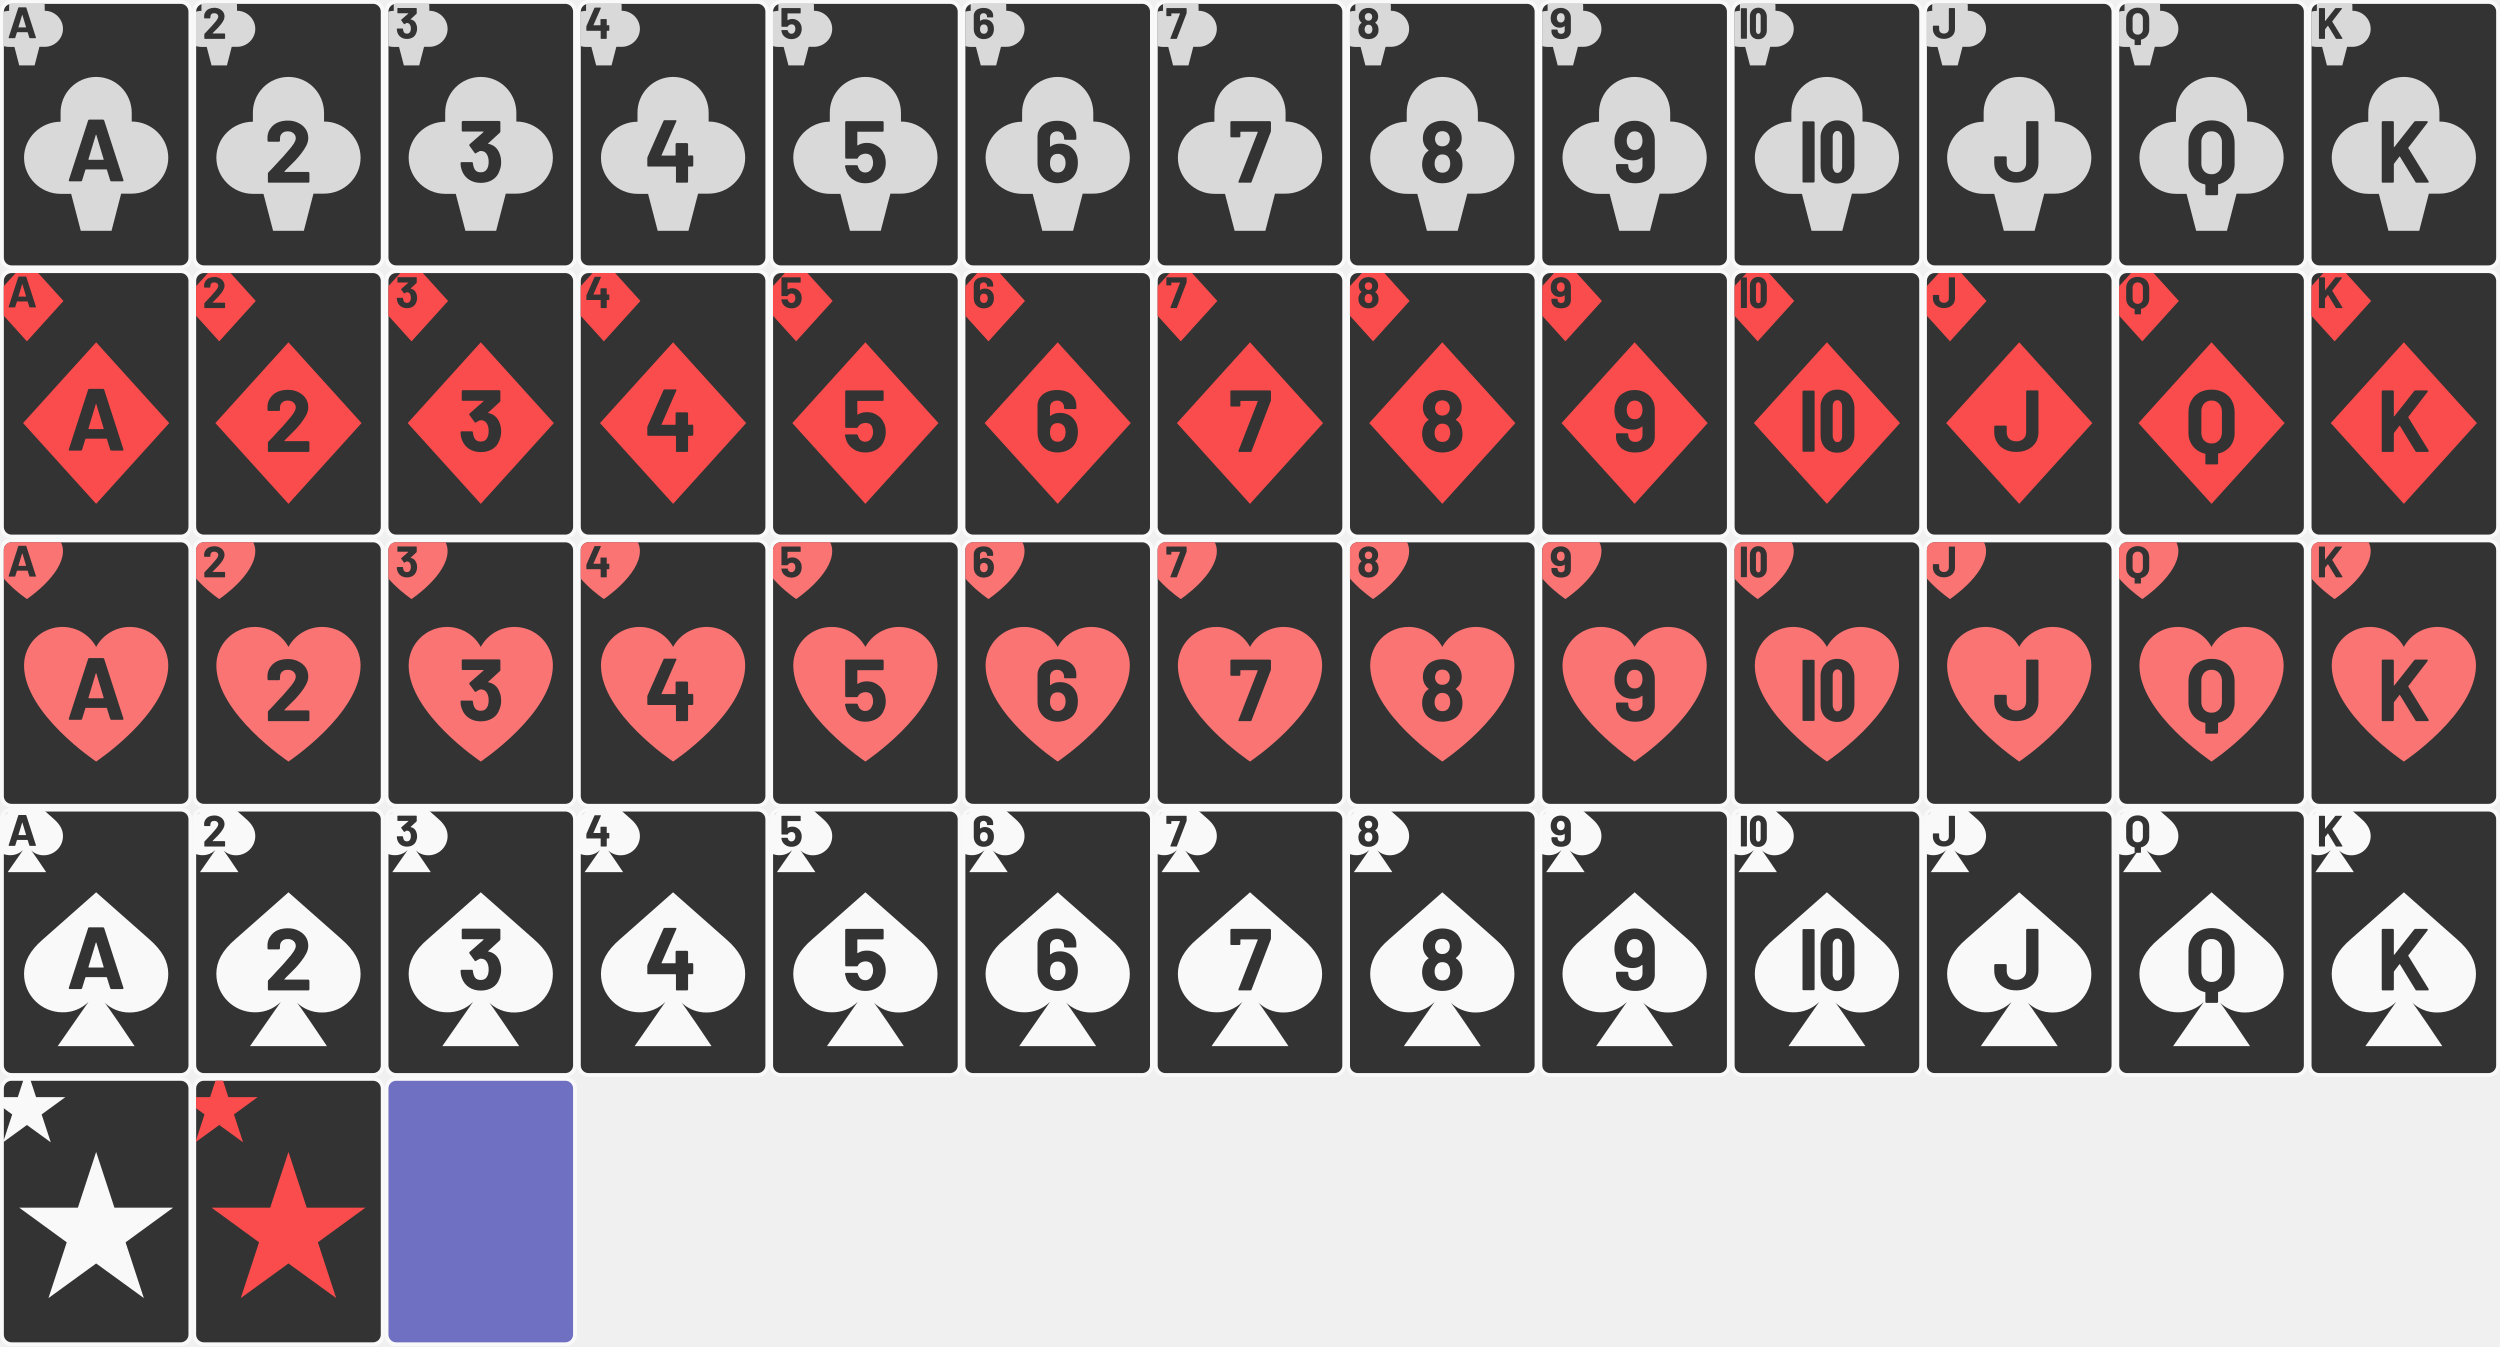
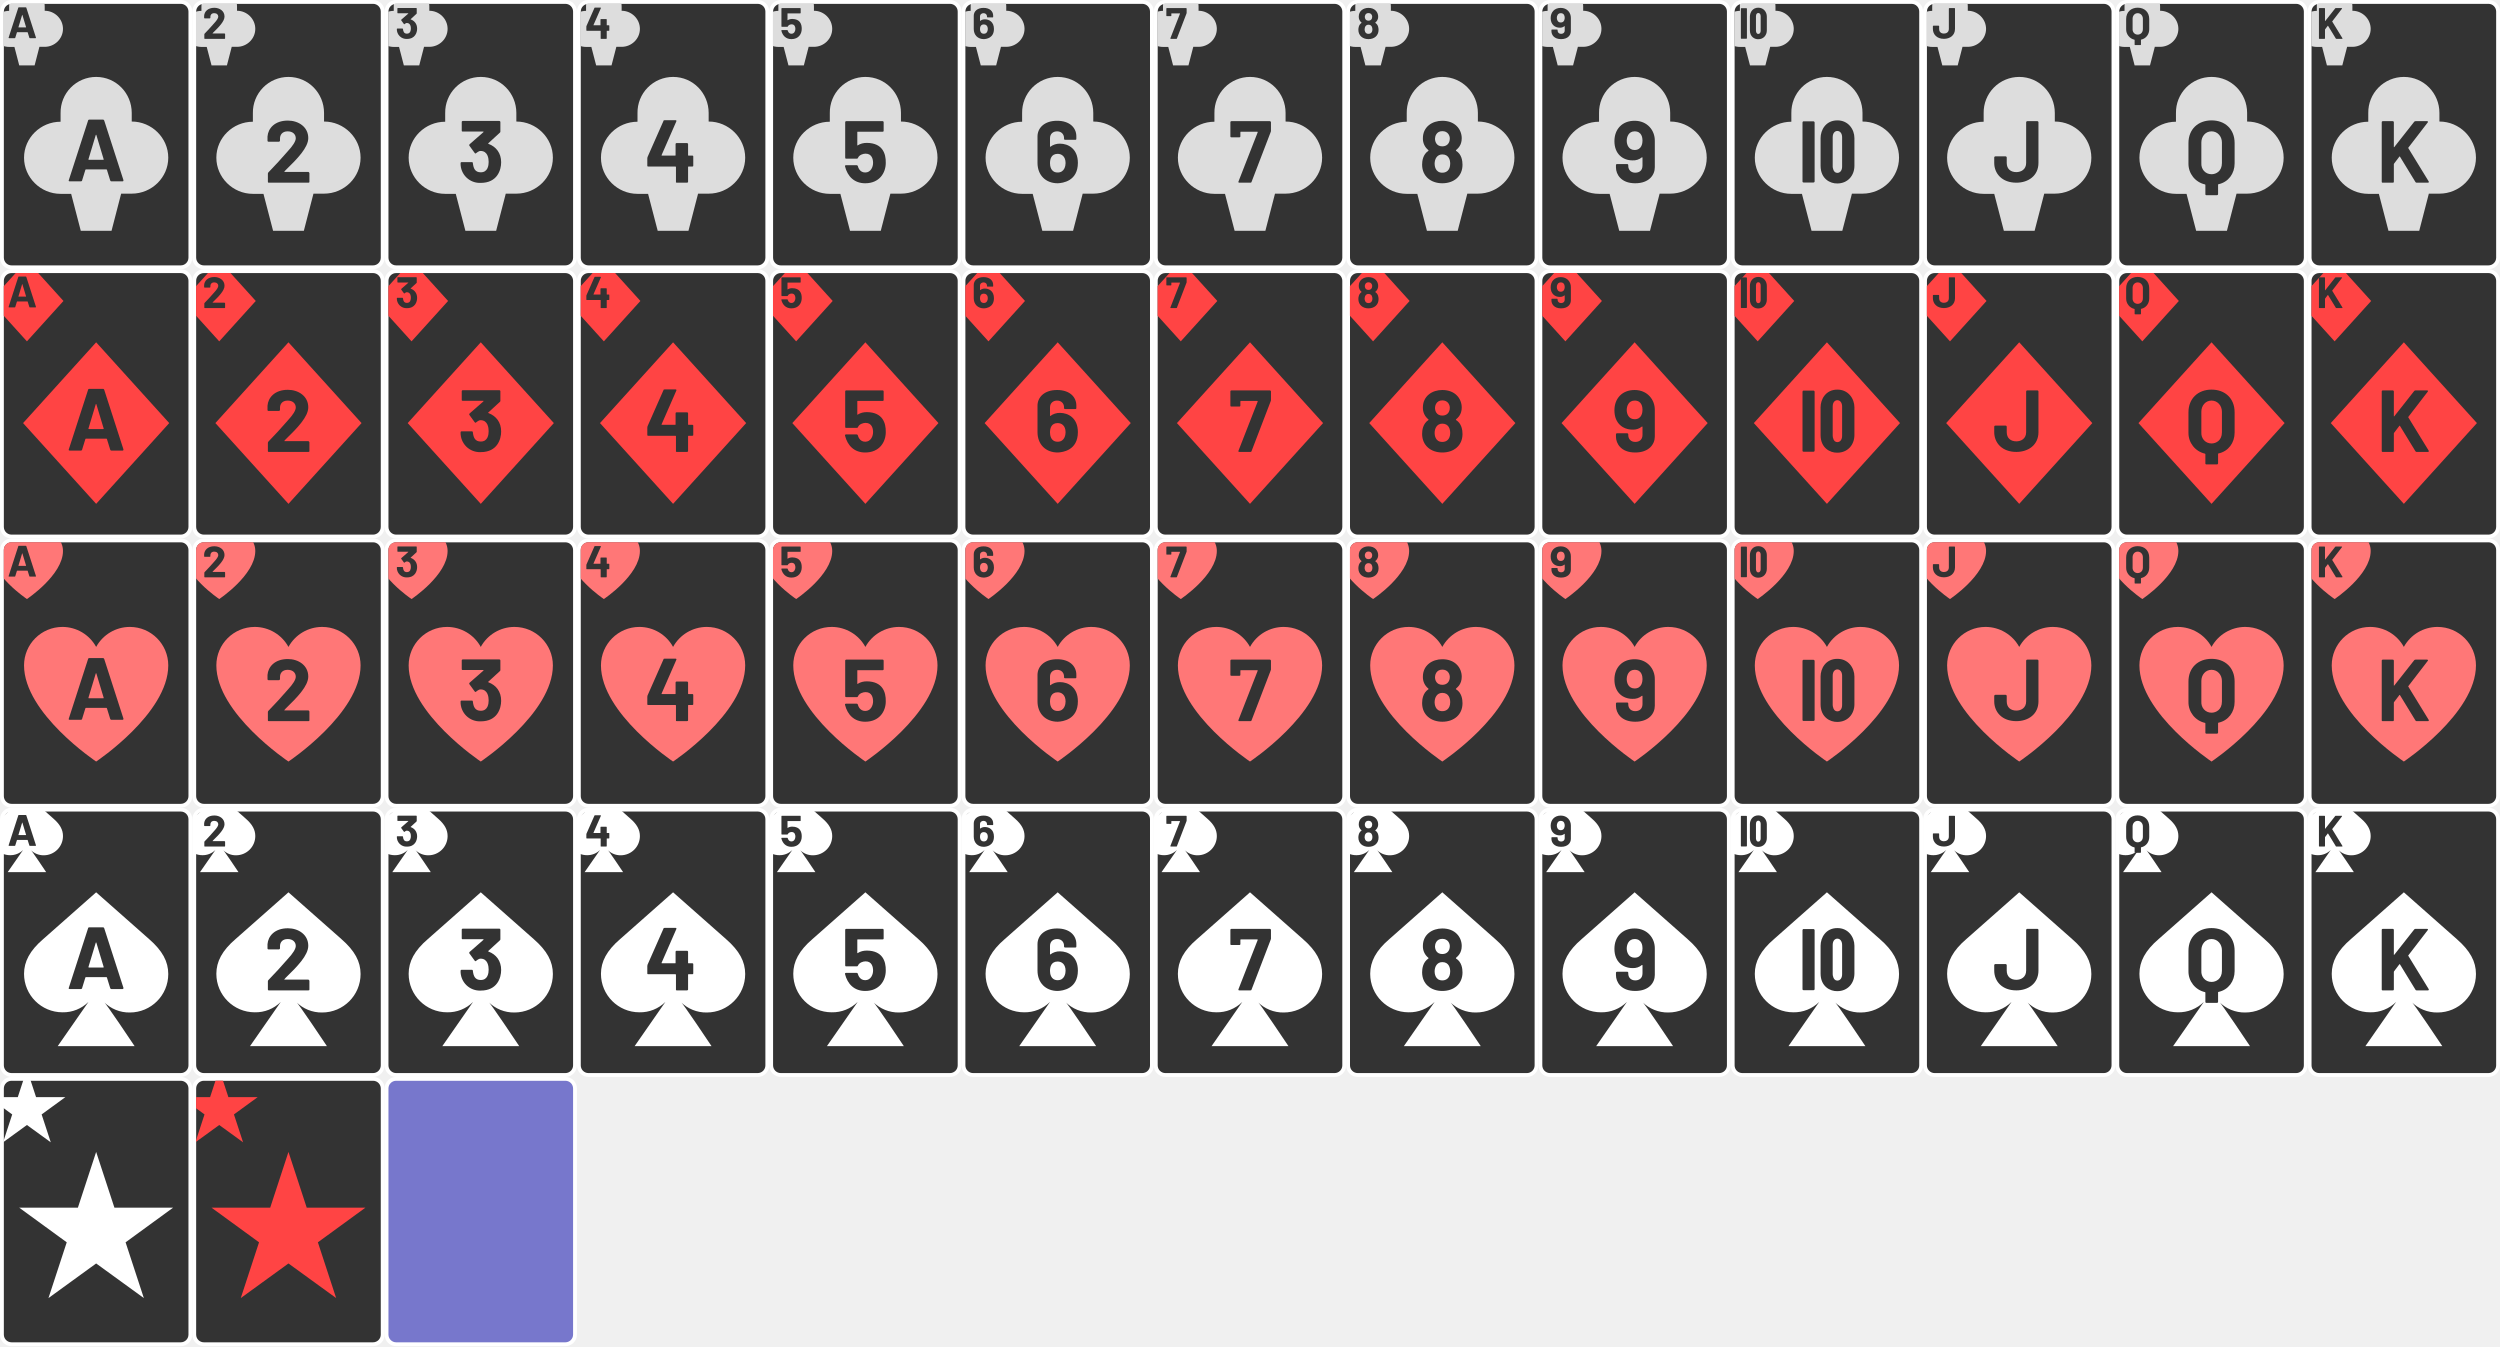
<svg xmlns="http://www.w3.org/2000/svg" xmlns:xlink="http://www.w3.org/1999/xlink" version="1.0" viewBox="0 0 1300 700">
  <defs>
    <clipPath id="cPh">
-       <path transform="translate(-.1 -.1)" d="m34 337a8 8 0 00-8 8v256a8 8 0 008 8h176a8 8 0 008-8v-256a8 8 0 00-8-8z" stroke-width="2" />
+       <path transform="translate(-.1 -.1)" d="M34 337a8 8 0 0 0-8 8v256a8 8 0 0 0 8 8h176a8 8 0 0 0 8-8V345a8 8 0 0 0-8-8z" stroke-width="2" />
    </clipPath>
    <clipPath id="cPd">
-       <path id="p408" transform="translate(-.1 -.1)" d="m34 191a8 8 0 00-8 8v256a8 8 0 008 8h176a8 8 0 008-8v-256a8 8 0 00-8-8z" stroke-width="2" />
+       <path id="p408" transform="translate(-.1 -.1)" d="M34 191a8 8 0 0 0-8 8v256a8 8 0 0 0 8 8h176a8 8 0 0 0 8-8V199a8 8 0 0 0-8-8z" stroke-width="2" />
    </clipPath>
    <clipPath id="cPc">
      <use transform="translate(-.1 -135.1)" xlink:href="#p408" />
    </clipPath>
    <clipPath id="cPs">
      <use transform="matrix(2 0 0 2 22 477)" xlink:href="#card" />
    </clipPath>
    <clipPath id="cPstr">
-       <path transform="translate(-.1 -.1)" d="m134 611a8 8 0 00-8 8v256a8 8 0 008 8h176a8 8 0 008-8v-256a8 8 0 00-8-8z" stroke-width="2" />
+       <path transform="translate(-.1 -.1)" d="M134 611a8 8 0 0 0-8 8v256a8 8 0 0 0 8 8h176a8 8 0 0 0 8-8V619a8 8 0 0 0-8-8z" stroke-width="2" />
    </clipPath>
    <clipPath id="cPstb">
      <use transform="matrix(2 0 0 2 22 607)" xlink:href="#card" />
    </clipPath>
  </defs>
  <g id="back">
-     <rect id="bk" x="201" y="561" width="98" height="138" rx="5" ry="5" fill="#7070c2" stroke="#f9f9f9" stroke-width="2" />
+     <rect id="bk" x="201" y="561" width="98" height="138" rx="5" ry="5" fill="#88d" stroke="#fff" stroke-width="2" style="fill:#77c" />
  </g>
  <g id="joker_black">
    <use transform="translate(0 560)" xlink:href="#card" />
-     <path id="starb" d="M10 628h30.5l9.5-29 9.5 29H90l-24.7 18 9.5 29L50 657l-24.8 18 9.5-29z" fill="#f9f9f9" />
-     <use id="starbS" transform="matrix(.5 0 0 .5 -11 256.5)" clip-path="url(#cPstb)" xlink:href="#starb" />
+     <path id="starb" d="M10 628h30.5l9.5-29 9.5 29H90l-24.7 18 9.5 29L50 657l-24.8 18 9.5-29z" fill="#fff" />
+     <use transform="matrix(.5 0 0 .5 -11 256.5)" clip-path="url(#cPstb)" xlink:href="#starb" />
  </g>
  <g id="joker_red">
    <use transform="translate(100 560)" xlink:href="#card" />
-     <path id="starr" d="M110 628h30.5l9.5-29 9.5 29H190l-24.7 18 9.5 29-24.8-18-24.8 18 9.5-29z" fill="#fa4c4c" />
-     <use id="starrS" transform="matrix(.5 0 0 .5 39 256.5)" clip-path="url(#cPstr)" xlink:href="#starr" />
+     <path id="starr" d="M110 628h30.5l9.5-29 9.5 29H190l-24.7 18 9.5 29-24.8-18-24.8 18 9.5-29z" fill="#f44" />
+     <use transform="matrix(.5 0 0 .5 39 256.5)" clip-path="url(#cPstr)" xlink:href="#starr" />
  </g>
  <g id="club_king">
    <use transform="translate(1200)" xlink:href="#card" />
    <use transform="translate(1200)" xlink:href="#cS" />
    <use transform="translate(1200)" xlink:href="#c" />
-     <path id="iK" d="m1239 95-.4-.1-.1-.4v-31l.1-.3.4-.2h5.2q.3 0 .4.2.2.1.2.3v13h.2l10.4-13.2q.3-.3.7-.3h5.9q.3 0 .4.2v.5l-10 13q-.2.2-.1.3l10.6 17.3v.4q0 .3-.4.3h-5.9q-.5 0-.6-.4l-8-13.1-.1-.1h-.2l-2.8 3.7-.1.3v9q0 .3-.2.5l-.4.1z" fill="#333" />
+     <path id="iK" d="M1239 95c-.5 0-.5-.3-.5-.5v-31c0-.3.3-.5.5-.5h5.2c.4 0 .6.3.6.5v13h.2l10.4-13.2c.2-.2.4-.3.7-.3h5.9c.6 0 .7.4.4.7l-10 13c-.1.1-.2.2-.1.3l10.6 17.3c.3.5-.1.7-.4.7h-5.9a.7.7 0 0 1-.6-.4l-8-13.1c0-.1-.2-.2-.3-.1l-2.8 3.7-.1.3v9c0 .5-.2.6-.6.6z" fill="#333" />
    <use id="iKS" transform="matrix(.5 0 0 .5 586.6 -27.3)" xlink:href="#iK" />
  </g>
  <g id="club_queen">
    <use transform="translate(1100)" xlink:href="#card" />
    <use transform="translate(1100)" xlink:href="#cS" />
    <use transform="translate(1100)" xlink:href="#c" />
-     <path id="iQ" d="m1150 62.6c2.4 0 4.5.5 6.3 1.5s3.2 2.3 4.2 4.1 1.5 3.9 1.5 6.2v10.6a11 11 0 01-2.2 7 10.8 10.8 0 01-6.2 3.8c-.2 0-.2.1-.2.3v4.8c0 .2 0 .3-.2.4a.5.5 0 01-.4.2h-5.5a.6.6 0 01-.4-.2.5.5 0 01-.1-.4v-4.8l-.2-.2a10.9 10.9 0 01-6.3-3.9 11 11 0 01-2.3-7v-10.6c0-2.3.5-4.4 1.5-6.1 1-1.8 2.4-3.2 4.2-4.2 1.9-1 4-1.5 6.3-1.5zm5.4 11.5a6 6 0 00-1.5-4.2 5 5 0 00-3.9-1.6 5 5 0 00-3.9 1.6 6 6 0 00-1.4 4.2v10.7a6 6 0 001.4 4.2 5.1 5.1 0 003.9 1.6 5 5 0 003.9-1.6c1-1 1.5-2.5 1.5-4.2z" fill="#333" />
+     <path id="iQ" d="M1150 62.6c7 0 12 4.5 12 11.8V85c0 5.2-3.2 9.7-8.4 10.8-.2 0-.2.1-.2.3v4.8c0 .4-.3.6-.6.6h-5.5c-.3 0-.6-.3-.5-.6v-4.8l-.2-.2A11 11 0 0 1 1138 85V74.4c0-7.2 5-11.8 12-11.8zm5.4 11.5c0-3.1-2.2-5.8-5.4-5.8s-5.3 2.7-5.3 5.8v10.7c-.2 3.1 2 5.8 5.3 5.8 2.4 0 5.4-1.6 5.4-5.8z" fill="#333" />
    <use id="iQS" transform="matrix(.5 0 0 .5 536.6 -27.3)" xlink:href="#iQ" />
  </g>
  <g id="club_jack">
    <use transform="translate(1e3)" xlink:href="#card" />
    <use transform="translate(1e3)" xlink:href="#cS" />
    <use transform="translate(1e3)" xlink:href="#c" />
-     <path id="iJ" d="m1048.5 95q-3.5 0-6-1.3-2.6-1.3-4-3.6-1.5-2.3-1.5-5.4v-2.9q0-.2.2-.3.1-.2.4-.2h5.3l.4.2q.2.1.2.3v2.9q0 2.2 1.3 3.5 1.4 1.3 3.7 1.3 2.2 0 3.7-1.3 1.4-1.3 1.4-3.5v-21.2q0-.2.2-.3.1-.2.4-.2h5.3q.2 0 .3.2.2.1.2.3v21.2q0 3-1.4 5.4-1.5 2.3-4.1 3.6t-6 1.3z" fill="#333" />
+     <path id="iJ" d="M1048.5 95c-7.4 0-11.5-4.7-11.5-10.3v-2.9c0-.1.2-.5.6-.5h5.3c.3 0 .6.3.6.5v2.9c0 3.2 2.1 4.8 5 4.8 2.5 0 5.1-1.4 5.1-4.8V63.5c0-.1.2-.5.6-.5h5.3c.2 0 .5.3.5.5v21.2c0 6.7-5.3 10.3-11.5 10.3z" fill="#333" />
    <use id="iJs" transform="matrix(.5 0 0 .5 486.6 -27.3)" xlink:href="#iJ" />
  </g>
  <g id="club_10">
    <use transform="translate(900)" xlink:href="#card" />
    <use transform="translate(900)" xlink:href="#cS" />
    <use transform="translate(900)" xlink:href="#c" />
-     <path id="i10" d="m955.4 62.6c-2.6 0-4.7.9-6.3 2.6a9.1 9.1 0 00-2.4 6.6v14.4c0 2.8.8 5 2.4 6.7a8.4 8.4 0 006.3 2.5c1.8 0 3.3-.4 4.6-1.2a7.6 7.6 0 003.1-3.2c.8-1.4 1.2-3 1.2-4.8v-14.4a10 10 0 00-1.3-4.8 7.6 7.6 0 00-3-3.2 9.2 9.2 0 00-4.7-1.2zm-17.6.5a.6.6 0 00-.4.2.5.5 0 00-.1.4v31l.5.2h5.2c.2 0 .3 0 .4-.2a.6.6 0 00.2-.4v-30.6a.4.4 0 00-.2-.4.4.4 0 00-.4-.2h-5.2zm17.6 5c.8 0 1.4.3 1.8 1 .5.5.7 1.3.7 2.3v15.2c0 1-.2 1.8-.7 2.4-.4.6-1 .9-1.8.9s-1.3-.3-1.7-1-.7-1.3-.7-2.3v-15.2c0-1 .2-1.8.7-2.4a2.1 2.1 0 011.7-.9z" fill="#333" />
+     <path id="i10" d="M955.4 62.6c-6 0-8.7 5-8.7 9.2v14.4c0 6.8 5 9.3 8.7 9.2 5.5 0 8.9-4.2 8.9-9.2V71.8c0-4.5-3.2-9.3-9-9.2zm-17.6.5c-.3 0-.5.3-.5.6v30.7c0 .3.3.5.5.5h5.2c.4 0 .6-.3.6-.6V63.7c0-.3-.3-.6-.6-.6zm17.6 5c1.4 0 2.5 1.2 2.5 3.3v15.2c0 2-1 3.3-2.5 3.3-2.1 0-2.4-2.8-2.4-3.3V71.4c0-2.6 1.5-3.3 2.4-3.3z" fill="#333" />
    <use id="i10S" transform="matrix(.5 0 0 .5 436.6 -27.3)" xlink:href="#i10" />
  </g>
  <g id="club_9">
    <use transform="translate(800)" xlink:href="#card" />
    <use transform="translate(800)" xlink:href="#cS" />
    <use transform="translate(800)" xlink:href="#c" />
-     <path id="i9" d="M859.7 68.8q.8 1.9.8 4.5V87q0 2.4-1.3 4.3-1.2 2-3.6 3-2.3 1-5.3 1t-5.2-1q-2.3-1-3.5-3-1.3-1.8-1.3-4.2v-1.3l.1-.3.4-.2h5.3q.3 0 .4.2.2.1.2.3v.5q0 1.5 1 2.5t2.6 1q1.7 0 2.8-1 1-1 1-2.7V82l-.1-.2h-.2q-1.8 1.6-4.9 1.6-2.7 0-4.9-1.2-2.1-1.3-3.4-3.6-1.1-2.2-1.1-5.2 0-2.7 1-4.8 1-2.7 3.6-4.2 2.5-1.6 5.9-1.6 3.5 0 6 1.7 2.6 1.6 3.7 4.4zM850 78q2.4 0 3.4-1.9.7-1.2.7-3 0-1.5-.6-2.8-1-2-3.5-2-2.3 0-3.4 2-.7 1.3-.7 2.9 0 1.7.8 3 1.1 1.8 3.3 1.8z" fill="#333" />
+     <path id="i9" d="M860.5 73.3V87c0 4-3 8.3-10.2 8.3-7.4 0-10-4.7-10-8.2v-1.3c0-.3.3-.5.5-.5h5.3c.4 0 .6.3.6.5v.5c0 2 1.4 3.5 3.6 3.5 2 0 3.8-1 3.8-3.7V82l-.1-.2h-.2a7 7 0 0 1-4.9 1.6c-5 0-9.4-3.3-9.4-10 0-6.2 4-10.6 10.5-10.6 6.6 0 10.6 5 10.5 10.5zM850 78c3.8 0 4.1-3.7 4.1-4.9 0-1.3-.3-4.8-4.1-4.8-3.2 0-4.1 3-4.1 4.9 0 2 1 4.8 4.1 4.8z" fill="#333" />
    <use id="i9S" transform="matrix(.5 0 0 .5 386.6 -27.3)" xlink:href="#i9" />
  </g>
  <g id="club_8">
    <use transform="translate(700)" xlink:href="#card" />
    <use transform="translate(700)" xlink:href="#cS" />
    <use transform="translate(700)" xlink:href="#c" />
-     <path id="i8" d="m759.5 81q1 2 1 4.7t-1.1 4.6q-1.2 2.3-3.6 3.6-2.4 1.4-5.8 1.4-3.1 0-5.6-1.3-2.6-1.3-3.8-3.7-1.1-2.2-1.1-4.7t1-4.6q.8-1.6 2.3-2.6.2-.1 0-.3-1.1-.8-1.9-2.2-1-1.8-1-4 0-3.2 1.8-5.4 1.3-1.8 3.5-2.7 2.2-1 4.8-1 2.8 0 5 1 2 1 3.3 2.7 1.8 2.3 1.8 5.4 0 2.3-1.1 4.2-.8 1.1-1.9 2-.2.1 0 .3 1.5.9 2.4 2.6zm-12.8-10.8q-.5.9-.5 1.9 0 1.3.6 2.3 1 1.7 3.2 1.7t3.3-1.7q.6-1 .6-2.4 0-1-.5-1.9t-1.3-1.4q-1-.5-2.1-.5t-2 .5q-.9.5-1.3 1.5zm6.5 18q.9-1.2.9-3.1 0-1.7-.6-2.8-1-2-3.5-2-2.3 0-3.3 2-.7 1-.7 2.9 0 1.7.8 2.9 1 1.7 3.3 1.7 2.1 0 3.2-1.6z" fill="#333" />
+     <path id="i8" d="M760.5 85.7c0 5.9-4.4 9.6-10.5 9.6-5.9 0-10.5-3.6-10.5-9.7 0-1.9.4-5.3 3.3-7.2v-.3a7.6 7.6 0 0 1-2.9-6.2c0-6 4.9-9.1 10.1-9.1 6.8 0 10.1 4.6 10.1 9.1 0 3.7-2 5.3-3 6.2v.3c3 1.8 3.4 5.3 3.4 7.3zm-14.3-13.6c0 1.6.8 4 3.8 4 2.4 0 3.9-1.6 3.9-4.1 0-1.5-1-3.8-3.9-3.8-3.2 0-3.8 2.9-3.8 3.9zm7.9 13c0-1.7-.6-4.8-4.1-4.8-2.7 0-4 2.3-4 4.9 0 .7.2 4.7 4.1 4.6 1.7 0 4-1 4-4.7z" fill="#333" />
    <use id="i8S" transform="matrix(.5 0 0 .5 336.6 -27.3)" xlink:href="#i8" />
  </g>
  <g id="club_7">
    <use transform="translate(600)" xlink:href="#card" />
    <use transform="translate(600)" xlink:href="#cS" />
    <use transform="translate(600)" xlink:href="#c" />
-     <path id="i7" d="m644.5 95q-.7 0-.5-.6l10-25.6q0-.3-.2-.3h-8.6q-.2 0-.2.3v2q0 .3-.2.5l-.3.1h-4.2l-.4-.1-.1-.4v-7.4l.1-.3.4-.2h20l.4.2q.2.1.2.3v4.7l-.2.6-9.9 25.8q0 .4-.6.4z" fill="#333" />
+     <path id="i7" d="M644.5 95c-.5 0-.6-.2-.5-.6l10-25.6c0-.2 0-.3-.2-.3h-8.6c-.1 0-.2.1-.2.3v2c0 .5-.2.6-.5.6h-4.2c-.5 0-.5-.3-.5-.5v-7.4c0-.3.3-.5.5-.5h20c.3 0 .6.3.6.5v4.7l-.2.6-9.9 25.8c-.1.3-.2.4-.6.4z" fill="#333" />
    <use id="i7S" transform="matrix(.5 0 0 .5 286.6 -27.3)" xlink:href="#i7" />
  </g>
  <g id="club_6">
    <use transform="translate(500)" xlink:href="#card" />
    <use transform="translate(500)" xlink:href="#cS" />
    <use transform="translate(500)" xlink:href="#c" />
-     <path id="i6" d="M559.4 79.5q1.1 2 1.1 5.2 0 2.7-.9 4.8-1.1 2.7-3.6 4.2t-6 1.6q-3.4 0-6-1.6-2.5-1.7-3.7-4.5-.8-2-.8-4.5V71q0-2.4 1.3-4.3t3.6-2.9q2.3-1 5.3-1t5.3 1q2.2 1 3.5 2.9 1.2 1.8 1.2 4.2v1.3l-.1.4-.4.1h-5.3l-.4-.1-.2-.4v-.4q0-1.5-1-2.5t-2.6-1q-1.6 0-2.7 1-1 1-1 2.6v4.4h.2q1.9-1.6 5-1.6 2.7 0 4.8 1.2 2.2 1.3 3.4 3.6zm-6 8.2q.7-1.2.7-2.9 0-1.8-.7-3-1.2-1.8-3.4-1.8-2.4 0-3.4 1.9-.6 1.2-.6 3 0 1.7.6 2.8 1 2 3.4 2t3.4-2z" fill="#333" />
+     <path id="i6" d="M560.5 84.7c0 9.5-7.9 10.5-10.5 10.6-6.2 0-10.5-4.2-10.5-10.6V71c0-4.5 3.6-8.2 10.2-8.2 6.4 0 10 3.5 10 8.1v1.3c0 .5-.3.5-.5.5h-5.3c-.4 0-.6-.2-.6-.5v-.4c0-2-1.4-3.5-3.6-3.5-2 0-3.7 1.2-3.7 3.6v4.4h.2a8 8 0 0 1 5-1.6c4.2 0 9.3 2.6 9.3 10zm-6.4.1c0-3.6-2.2-4.8-4.1-4.8-3.4 0-4 2.8-4 4.9 0 1.2.3 4.8 4 4.8 3.6 0 4.1-3.6 4.1-4.9z" fill="#333" />
    <use id="i6S" transform="matrix(.5 0 0 .5 236.6 -27.3)" xlink:href="#i6" />
  </g>
  <g id="club_5">
    <use transform="translate(400)" xlink:href="#card" />
    <use transform="translate(400)" xlink:href="#cS" />
    <use transform="translate(400)" xlink:href="#c" />
-     <path id="i5" d="m459.9 80.4q.7 2.2.7 4.3 0 2.3-.8 4.2-1 3-3.7 4.7-2.6 1.7-6.2 1.7-3.4 0-6-1.7-2.7-1.7-3.8-4.5l-.7-2.6q0-.6.6-.6h5.5q.5 0 .6.5l.1.5.2.3q.4 1.2 1.3 1.8 1 .7 2.2.7 1.3 0 2.2-.7 1-.7 1.4-2 .5-.8.5-2.3 0-1.3-.4-2.4-.3-1.2-1.3-1.8t-2.2-.6-2.4.6q-1.1.6-1.5 1.5-.1.5-.6.5h-5.6l-.4-.2-.1-.4v-18.4l.1-.3.4-.2h19q.2 0 .3.2.2.1.2.3v4.5l-.2.4-.3.1h-13q-.2 0-.2.2v6.8q0 .3.2.1 2.1-1.3 4.8-1.3 3.2 0 5.5 1.7 2.5 1.6 3.5 4.4z" fill="#333" />
+     <path id="i5" d="M460.6 84.7c0 5.2-3.3 10.6-10.7 10.6-5.7 0-9.2-3.6-10.5-8.8-.1-.4.2-.6.6-.6h5.5c.3 0 .5.2.6.5 0 .1.7 3.3 3.8 3.3 3 0 4.1-3 4.1-5 0-1.7-.5-4.8-3.9-4.8-1.4 0-3.3.7-3.9 2.1-.1.3-.3.5-.6.5H440c-.5 0-.5-.3-.5-.6V63.5c0-.3.3-.5.5-.5h19c.3 0 .5.3.5.5V68c0 .4-.3.5-.5.5h-13c-.1 0-.2 0-.2.2v6.8c0 .2 0 .2.2.1 1.4-.9 3-1.3 4.8-1.3 8.1.1 9.9 5.5 9.8 10.4z" fill="#333" />
    <use id="i5S" transform="matrix(.5 0 0 .5 186.6 -27.3)" xlink:href="#i5" />
  </g>
  <g id="club_4">
    <use transform="translate(300)" xlink:href="#card" />
    <use transform="translate(300)" xlink:href="#cS" />
    <use transform="translate(300)" xlink:href="#c" />
-     <path id="i4" d="M360 80.8q.2 0 .3.2l.2.4v4.7l-.2.4-.4.1h-2l-.1.3v7.5q0 .3-.2.5l-.4.1H352l-.5-.1v-8q0-.3-.3-.3h-14l-.5-.1-.1-.4v-3.7l.1-.7 8.3-18.8q.1-.4.6-.4h5.7q.3 0 .4.2.2.1 0 .4L344 80.7v.2q0 .2.1 0h7q.2 0 .2-.2V75l.1-.4q.2-.2.5-.2h5.3l.4.2q.2.1.2.3v5.8q0 .2.2.2z" fill="#333" />
+     <path id="i4" d="M360 80.9c.3 0 .5.2.5.5v4.7c0 .5-.3.5-.6.5h-2l-.1.3v7.5c0 .2 0 .4-.2.5l-.4.1H352l-.5-.1v-8c0-.2-.1-.3-.3-.3h-14c-.6 0-.6-.2-.6-.5v-3.7l.1-.7 8.3-18.8c0-.3.3-.4.6-.4h5.7c.2 0 .6.1.4.6L344 80.7l.1.2h7c.1 0 .2 0 .2-.2V75c0-.5.3-.6.6-.6h5.3c.4 0 .6.3.6.5v5.8c0 .1 0 .2.2.2z" fill="#333" />
    <use id="i4S" transform="matrix(.5 0 0 .5 136.6 -27.3)" xlink:href="#i4" />
  </g>
  <g id="club_3">
    <use transform="translate(200)" xlink:href="#card" />
    <use transform="translate(200)" xlink:href="#cS" />
    <use transform="translate(200)" xlink:href="#c" />
-     <path id="i3" d="m259.6 79.5q1 2.1 1 4.9 0 2.4-.9 4.5-1 3-3.6 4.6t-6.1 1.6-6.1-1.7-3.7-4.7q-.7-1.8-.7-3.8 0-.6.5-.6h5.4q.5 0 .5.6.2 1.5.5 2.2.4 1.2 1.3 1.9 1 .6 2.3.6 2.5 0 3.5-2.2.6-1.4.6-3.2 0-2.1-.7-3.5-1-2.2-3.5-2.2-.5 0-1 .4-.6.2-1.4.8l-.3.1q-.3 0-.4-.3l-2.7-3.7-.1-.4.2-.4 7.2-6.3q.1-.1 0-.2v-.1h-10.8l-.4-.1-.1-.5v-4.4l.1-.3.4-.2h19l.4.2q.2 0 .2.3v5q0 .4-.4.7l-6 5.5v.2h.2q4 .8 5.7 4.8z" fill="#333" />
+     <path id="i3" d="M260.6 84.4c0 4-2 10.7-10.6 10.7a10 10 0 0 1-10.5-10.2c0-.4.2-.6.5-.6h5.4c.3 0 .5.2.5.6.3 2.6 1.1 4.7 4.1 4.7 3.7 0 4.1-3.6 4.1-5.4 0-1.7-.4-5.7-4.2-5.7-1.1 0-2 1-2.4 1.2-.3.3-.6 0-.7-.2l-2.7-3.7c-.2-.3-.1-.6.1-.8l7.2-6.3v-.3h-10.8c-.5 0-.5-.2-.5-.6v-4.4c0-.3.3-.5.5-.5h19c.4 0 .6.3.6.5v5c0 .3-.1.5-.4.7l-6 5.5.2.2c4 1.5 6.6 4.8 6.6 9.6z" fill="#333" />
    <use id="i3S" transform="matrix(.5 0 0 .5 86.6 -27.3)" xlink:href="#i3" />
  </g>
  <g id="club_2">
    <use transform="translate(100)" xlink:href="#card" />
    <use transform="translate(100)" xlink:href="#cS" />
    <use transform="translate(100)" xlink:href="#c" />
-     <path id="i2" d="m147.9 89.2q-.1.1 0 .2t.1 0h12.3q.3 0 .4.3.2.1.2.3v4.5l-.2.4-.4.1h-20.5l-.4-.1-.1-.4v-4.2q0-.4.3-.7 2.2-2.2 4.5-4.8l3-3.2 2.5-2.9q4.2-4.6 4.2-6.8 0-1.6-1.2-2.6-1.1-1-3-1t-2.9 1q-1.1 1-1.1 2.7v1.1q0 .3-.2.4-.1.2-.4.2h-5.3l-.4-.1q-.2-.2-.2-.5v-2.1q.2-2.5 1.6-4.3 1.4-2 3.7-3 2.4-1 5.3-1 3.2 0 5.6 1.3 2.4 1.2 3.7 3.2t1.3 4.6q0 1.9-1 3.9t-2.8 4.3q-1.4 1.8-3 3.5t-5 5z" fill="#333" />
+     <path id="i2" d="M147.9 89.2c-.2.2 0 .2.1.2h12.3c.3 0 .6.5.6.6v4.5c0 .5-.3.5-.6.5h-20.5c-.5 0-.5-.3-.5-.5v-4.2c0-.3.1-.5.3-.7 3.4-3.5 6.8-7.2 10-10.9 2.8-3 4.2-5.3 4.2-6.8 0-2-1.5-3.6-4.2-3.6-2.9 0-4 1.9-4 3.7v1.1c0 .3-.3.6-.6.6h-5.3c-.5 0-.6-.3-.6-.6V71c.3-4.2 3.7-8.3 10.6-8.3 5.5 0 10.6 3.3 10.6 9.1 0 4.9-5.6 10.7-11.8 16.7z" fill="#333" />
    <use id="i2S" transform="matrix(.5 0 0 .5 36.6 -27.3)" xlink:href="#i2" />
  </g>
  <g id="club_1">
-     <rect id="card" x="1" y="1" width="98" height="138" rx="5" ry="5" fill="#333" stroke="#f9f9f9" stroke-width="2" />
-     <path id="c" d="M50 40a18.5 18.5 0 0 0-18.5 18.8v4.5c-10.4 0-19 8.4-19 18.7s8.6 18.8 19 18.8H37l5 19.2h16l5-19.3h5.5c10.4 0 19-8.4 19-18.7s-8.6-18.8-19-18.8v-4.5C68.5 48.5 60.4 40 50 40z" fill="#d9d9d9" />
+     <rect id="card" x="1" y="1" width="98" height="138" rx="5" ry="5" fill="#333" stroke="#fff" stroke-width="2" />
+     <path id="c" d="M50 40a18.5 18.5 0 0 0-18.5 18.8v4.5c-10.4 0-19 8.4-19 18.7s8.6 18.8 19 18.8H37l5 19.2h16l5-19.3h5.5c10.4 0 19-8.4 19-18.7s-8.6-18.8-19-18.8v-4.5C68.5 48.5 60.4 40 50 40z" fill="#ddd" />
    <use id="cS" transform="matrix(.5 0 0 .5 -11 -26)" clip-path="url(#cPc)" xlink:href="#c" />
-     <path id="iA" d="M57.9 94.3c-.3 0-.5-.2-.6-.5l-1.7-5.5-.2-.2H44.6l-.2.2-1.7 5.5c0 .3-.3.5-.6.5h-5.8a.6.6 0 0 1-.5-.2v-.5l10-30.9c0-.3.3-.5.6-.5h7.2c.3 0 .5.2.6.5l10 31a.5.5 0 0 1 0 .1c0 .3-.1.5-.4.5zM46 82.8c0 .2 0 .3.2.3h7.5c.2 0 .3-.1.2-.3l-3.8-12.6c0-.1-.1-.2-.2-.1l-.1.1z" fill="#333" />
+     <path id="iA" d="M57.9 94.3c-.3 0-.5-.2-.6-.5l-1.7-5.5-.2-.2H44.6l-.2.2-1.7 5.5c0 .3-.3.5-.6.5h-5.8c-.6 0-.7-.3-.5-.7l10-30.9c0-.3.3-.5.6-.5h7.2c.3 0 .5.2.6.5l10 31c0 .1 0 .6-.4.6h-5.9zM46 82.8c0 .2 0 .3.2.3h7.5c.2 0 .3-.1.2-.3l-3.8-12.6c0-.1-.1-.2-.2-.1l-.1.1z" fill="#333" />
    <use id="iAS" transform="matrix(.5 0 0 .5 -13.4 -27.3)" xlink:href="#iA" />
  </g>
  <g id="diamond_king">
    <use transform="translate(1200 140)" xlink:href="#card" />
    <use transform="translate(1200)" xlink:href="#d" />
    <use transform="translate(1200)" xlink:href="#dS" />
    <use transform="translate(0 140)" xlink:href="#iK" />
    <use transform="translate(0 140)" xlink:href="#iKS" />
  </g>
  <g id="diamond_queen">
    <use transform="translate(1100 140)" xlink:href="#card" />
    <use transform="translate(1100)" xlink:href="#d" />
    <use transform="translate(1100)" xlink:href="#dS" />
    <use transform="translate(0 140)" xlink:href="#iQ" />
    <use transform="translate(0 140)" xlink:href="#iQS" />
  </g>
  <g id="diamond_jack">
    <use transform="translate(1e3 140)" xlink:href="#card" />
    <use transform="translate(1e3)" xlink:href="#d" />
    <use transform="translate(1e3)" xlink:href="#dS" />
    <use transform="translate(0 140)" xlink:href="#iJ" />
    <use transform="translate(0 140)" xlink:href="#iJs" />
  </g>
  <g id="diamond_10">
    <use transform="translate(900 140)" xlink:href="#card" />
    <use transform="translate(900)" xlink:href="#d" />
    <use transform="translate(900)" xlink:href="#dS" />
    <use transform="translate(0 140)" xlink:href="#i10" />
    <use transform="translate(0 140)" xlink:href="#i10S" />
  </g>
  <g id="diamond_9">
    <use transform="translate(800 140)" xlink:href="#card" />
    <use transform="translate(800)" xlink:href="#d" />
    <use transform="translate(800)" xlink:href="#dS" />
    <use transform="translate(0 140)" xlink:href="#i9" />
    <use transform="translate(0 140)" xlink:href="#i9S" />
  </g>
  <g id="diamond_8">
    <use transform="translate(700 140)" xlink:href="#card" />
    <use transform="translate(700)" xlink:href="#d" />
    <use transform="translate(700)" xlink:href="#dS" />
    <use transform="translate(0 140)" xlink:href="#i8" />
    <use transform="translate(0 140)" xlink:href="#i8S" />
  </g>
  <g id="diamond_7">
    <use transform="translate(600 140)" xlink:href="#card" />
    <use transform="translate(600)" xlink:href="#d" />
    <use transform="translate(600)" xlink:href="#dS" />
    <use transform="translate(0 140)" xlink:href="#i7" />
    <use transform="translate(0 140)" xlink:href="#i7S" />
  </g>
  <g id="diamond_6">
    <use transform="translate(500 140)" xlink:href="#card" />
    <use transform="translate(500)" xlink:href="#d" />
    <use transform="translate(500)" xlink:href="#dS" />
    <use transform="translate(0 140)" xlink:href="#i6" />
    <use transform="translate(0 140)" xlink:href="#i6S" />
  </g>
  <g id="diamond_5">
    <use transform="translate(400 140)" xlink:href="#card" />
    <use transform="translate(400)" xlink:href="#d" />
    <use transform="translate(400)" xlink:href="#dS" />
    <use transform="translate(0 140)" xlink:href="#i5" />
    <use transform="translate(0 140)" xlink:href="#i5S" />
  </g>
  <g id="diamond_4">
    <use transform="translate(300 140)" xlink:href="#card" />
    <use transform="translate(300)" xlink:href="#d" />
    <use transform="translate(300)" xlink:href="#dS" />
    <use transform="translate(0 140)" xlink:href="#i4" />
    <use transform="translate(0 140)" xlink:href="#i4S" />
  </g>
  <g id="diamond_3">
    <use transform="translate(200 140)" xlink:href="#card" />
    <use transform="translate(200)" xlink:href="#d" />
    <use transform="translate(200)" xlink:href="#dS" />
    <use transform="translate(0 140)" xlink:href="#i3" />
    <use transform="translate(0 140)" xlink:href="#i3S" />
  </g>
  <g id="diamond_2">
    <use transform="translate(100 140)" xlink:href="#card" />
    <use transform="translate(100)" xlink:href="#d" />
    <use transform="translate(100)" xlink:href="#dS" />
    <use transform="translate(0 140)" xlink:href="#i2" />
    <use transform="translate(0 140)" xlink:href="#i2S" />
  </g>
  <g id="diamond_1">
    <use transform="translate(0 140)" xlink:href="#card" />
-     <path id="d" d="m50 178 38 42-38 42-38-42z" fill="#fa4c4c" />
+     <path id="d" d="m50 178 38 42-38 42-38-42z" fill="#f44" />
    <use id="dS" transform="matrix(.5 0 0 .5 -11 46.5)" clip-path="url(#cPd)" xlink:href="#d" />
    <use transform="translate(0 140)" xlink:href="#iA" />
    <use transform="translate(0 140)" xlink:href="#iAS" />
  </g>
  <g id="heart_king">
    <use transform="translate(1200 280)" xlink:href="#card" />
    <use transform="translate(1200)" xlink:href="#h" />
    <use transform="translate(1200)" xlink:href="#hS" />
    <use transform="translate(0 280)" xlink:href="#iK" />
    <use transform="translate(0 280)" xlink:href="#iKS" />
  </g>
  <g id="heart_queen">
    <use transform="translate(1100 280)" xlink:href="#card" />
    <use transform="translate(1100)" xlink:href="#h" />
    <use transform="translate(1100)" xlink:href="#hS" />
    <use transform="translate(0 280)" xlink:href="#iQ" />
    <use transform="translate(0 280)" xlink:href="#iQS" />
  </g>
  <g id="heart_jack">
    <use transform="translate(1e3 280)" xlink:href="#card" />
    <use transform="translate(1e3)" xlink:href="#h" />
    <use transform="translate(1e3)" xlink:href="#hS" />
    <use transform="translate(0 280)" xlink:href="#iJ" />
    <use transform="translate(0 280)" xlink:href="#iJs" />
  </g>
  <g id="heart_10">
    <use transform="translate(900 280)" xlink:href="#card" />
    <use transform="translate(900)" xlink:href="#h" />
    <use transform="translate(900)" xlink:href="#hS" />
    <use transform="translate(0 280)" xlink:href="#i10" />
    <use transform="translate(0 280)" xlink:href="#i10S" />
  </g>
  <g id="heart_9">
    <use transform="translate(800 280)" xlink:href="#card" />
    <use transform="translate(800)" xlink:href="#h" />
    <use transform="translate(800)" xlink:href="#hS" />
    <use transform="translate(0 280)" xlink:href="#i9" />
    <use transform="translate(0 280)" xlink:href="#i9S" />
  </g>
  <g id="heart_8">
    <use transform="translate(700 280)" xlink:href="#card" />
    <use transform="translate(700)" xlink:href="#h" />
    <use transform="translate(700)" xlink:href="#hS" />
    <use transform="translate(0 280)" xlink:href="#i8" />
    <use transform="translate(0 280)" xlink:href="#i8S" />
  </g>
  <g id="heart_7">
    <use transform="translate(600 280)" xlink:href="#card" />
    <use transform="translate(600)" xlink:href="#h" />
    <use transform="translate(600)" xlink:href="#hS" />
    <use transform="translate(0 280)" xlink:href="#i7" />
    <use transform="translate(0 280)" xlink:href="#i7S" />
  </g>
  <g id="heart_6">
    <use transform="translate(500 280)" xlink:href="#card" />
    <use transform="translate(500)" xlink:href="#h" />
    <use transform="translate(500)" xlink:href="#hS" />
    <use transform="translate(0 280)" xlink:href="#i6" />
    <use transform="translate(0 280)" xlink:href="#i6S" />
  </g>
  <g id="heart_5">
    <use transform="translate(400 280)" xlink:href="#card" />
    <use transform="translate(400)" xlink:href="#h" />
    <use transform="translate(400)" xlink:href="#hS" />
    <use transform="translate(0 280)" xlink:href="#i5" />
    <use transform="translate(0 280)" xlink:href="#i5S" />
  </g>
  <g id="heart_4">
    <use transform="translate(300 280)" xlink:href="#card" />
    <use transform="translate(300)" xlink:href="#h" />
    <use transform="translate(300)" xlink:href="#hS" />
    <use transform="translate(0 280)" xlink:href="#i4" />
    <use transform="translate(0 280)" xlink:href="#i4S" />
  </g>
  <g id="heart_3">
    <use transform="translate(200 280)" xlink:href="#card" />
    <use transform="translate(200)" xlink:href="#h" />
    <use transform="translate(200)" xlink:href="#hS" />
    <use transform="translate(0 280)" xlink:href="#i3" />
    <use transform="translate(0 280)" xlink:href="#i3S" />
  </g>
  <g id="heart_2">
    <use transform="translate(100 280)" xlink:href="#card" />
    <use transform="translate(100)" xlink:href="#h" />
    <use transform="translate(100)" xlink:href="#hS" />
    <use transform="translate(0 280)" xlink:href="#i2" />
    <use transform="translate(0 280)" xlink:href="#i2S" />
  </g>
  <g id="heart_1">
    <use transform="translate(0 280)" xlink:href="#card" />
-     <path id="h" d="m32.5 326a20 20 0 00-20 20c0 25 37.5 50 37.5 50s37.5-25 37.5-50a20 20 0 00-20-20 20 20 0 00-17.5 10.4 20 20 0 00-17.5-10.4z" fill="#fb7474" />
+     <path id="h" d="M32.5 326a20 20 0 0 0-20 20c0 25 37.5 50 37.5 50s37.5-25 37.5-50a20 20 0 0 0-20-20A20 20 0 0 0 50 336.4 20 20 0 0 0 32.5 326z" fill="#f77" />
    <use id="hS" transform="matrix(.5 0 0 .5 -11 113.5)" clip-path="url(#cPh)" xlink:href="#h" />
    <use transform="translate(0 280)" xlink:href="#iA" />
    <use transform="translate(0 280)" xlink:href="#iAS" />
  </g>
  <g id="spade_king">
    <use transform="translate(1200 420)" xlink:href="#card" />
    <use transform="translate(1200)" xlink:href="#s" />
    <use transform="translate(1200)" xlink:href="#sS" />
    <use transform="translate(0 420)" xlink:href="#iK" />
    <use transform="translate(0 420)" xlink:href="#iKS" />
  </g>
  <g id="spade_queen">
    <use transform="translate(1100 420)" xlink:href="#card" />
    <use transform="translate(1100)" xlink:href="#s" />
    <use transform="translate(1100)" xlink:href="#sS" />
    <use transform="translate(0 420)" xlink:href="#iQ" />
    <use transform="translate(0 420)" xlink:href="#iQS" />
  </g>
  <g id="spade_jack">
    <use transform="translate(1e3 420)" xlink:href="#card" />
    <use transform="translate(1e3)" xlink:href="#s" />
    <use transform="translate(1e3)" xlink:href="#sS" />
    <use transform="translate(0 420)" xlink:href="#iJ" />
    <use transform="translate(0 420)" xlink:href="#iJs" />
  </g>
  <g id="spade_10">
    <use transform="translate(900 420)" xlink:href="#card" />
    <use transform="translate(900)" xlink:href="#s" />
    <use transform="translate(900)" xlink:href="#sS" />
    <use transform="translate(0 420)" xlink:href="#i10" />
    <use transform="translate(0 420)" xlink:href="#i10S" />
  </g>
  <g id="spade_9">
    <use transform="translate(800 420)" xlink:href="#card" />
    <use transform="translate(800)" xlink:href="#s" />
    <use transform="translate(800)" xlink:href="#sS" />
    <use transform="translate(0 420)" xlink:href="#i9" />
    <use transform="translate(0 420)" xlink:href="#i9S" />
  </g>
  <g id="spade_8">
    <use transform="translate(700 420)" xlink:href="#card" />
    <use transform="translate(700)" xlink:href="#s" />
    <use transform="translate(700)" xlink:href="#sS" />
    <use transform="translate(0 420)" xlink:href="#i8" />
    <use transform="translate(0 420)" xlink:href="#i8S" />
  </g>
  <g id="spade_7">
    <use transform="translate(600 420)" xlink:href="#card" />
    <use transform="translate(600)" xlink:href="#s" />
    <use transform="translate(600)" xlink:href="#sS" />
    <use transform="translate(0 420)" xlink:href="#i7" />
    <use transform="translate(0 420)" xlink:href="#i7S" />
  </g>
  <g id="spade_6">
    <use transform="translate(500 420)" xlink:href="#card" />
    <use transform="translate(500)" xlink:href="#s" />
    <use transform="translate(500)" xlink:href="#sS" />
    <use transform="translate(0 420)" xlink:href="#i6" />
    <use transform="translate(0 420)" xlink:href="#i6S" />
  </g>
  <g id="spade_5">
    <use transform="translate(400 420)" xlink:href="#card" />
    <use transform="translate(400)" xlink:href="#s" />
    <use transform="translate(400)" xlink:href="#sS" />
    <use transform="translate(0 420)" xlink:href="#i5" />
    <use transform="translate(0 420)" xlink:href="#i5S" />
  </g>
  <g id="spade_4">
    <use transform="translate(300 420)" xlink:href="#card" />
    <use transform="translate(300)" xlink:href="#s" />
    <use transform="translate(300)" xlink:href="#sS" />
    <use transform="translate(0 420)" xlink:href="#i4" />
    <use transform="translate(0 420)" xlink:href="#i4S" />
  </g>
  <g id="spade_3">
    <use transform="translate(200 420)" xlink:href="#card" />
    <use transform="translate(200)" xlink:href="#s" />
    <use transform="translate(200)" xlink:href="#sS" />
    <use transform="translate(0 420)" xlink:href="#i3" />
    <use transform="translate(0 420)" xlink:href="#i3S" />
  </g>
  <g id="spade_2">
    <use transform="translate(100 420)" xlink:href="#card" />
    <use transform="translate(100)" xlink:href="#s" />
    <use transform="translate(100)" xlink:href="#sS" />
    <use transform="translate(0 420)" xlink:href="#i2" />
    <use transform="translate(0 420)" xlink:href="#i2S" />
  </g>
  <g id="spade_1">
    <use transform="translate(0 420)" xlink:href="#card" />
-     <path id="s" d="m50 464-27.5 24.3c-7 6-10 11.7-10 18.1a20 20 0 0020 20 18.6 18.6 0 0013.5-5.4l-16 23h40s-15.8-23.7-16-23a18.6 18.6 0 0013.5 5.5 20 20 0 0020-20c0-6.5-3-12.1-10-18.2z" fill="#f9f9f9" />
+     <path id="s" d="m50 464-27.5 24.3c-7 6-10 11.7-10 18.1a20 20 0 0 0 20 20A18.6 18.6 0 0 0 46 521l-16 23h40s-15.8-23.7-16-23a18.6 18.6 0 0 0 13.5 5.5 20 20 0 0 0 20-20c0-6.5-3-12.1-10-18.2z" fill="#fff" />
    <use id="sS" transform="matrix(.5 0 0 .5 -11 181.5)" clip-path="url(#cPs)" xlink:href="#s" />
    <use transform="translate(0 420)" xlink:href="#iA" />
    <use transform="translate(0 420)" xlink:href="#iAS" />
  </g>
</svg>
